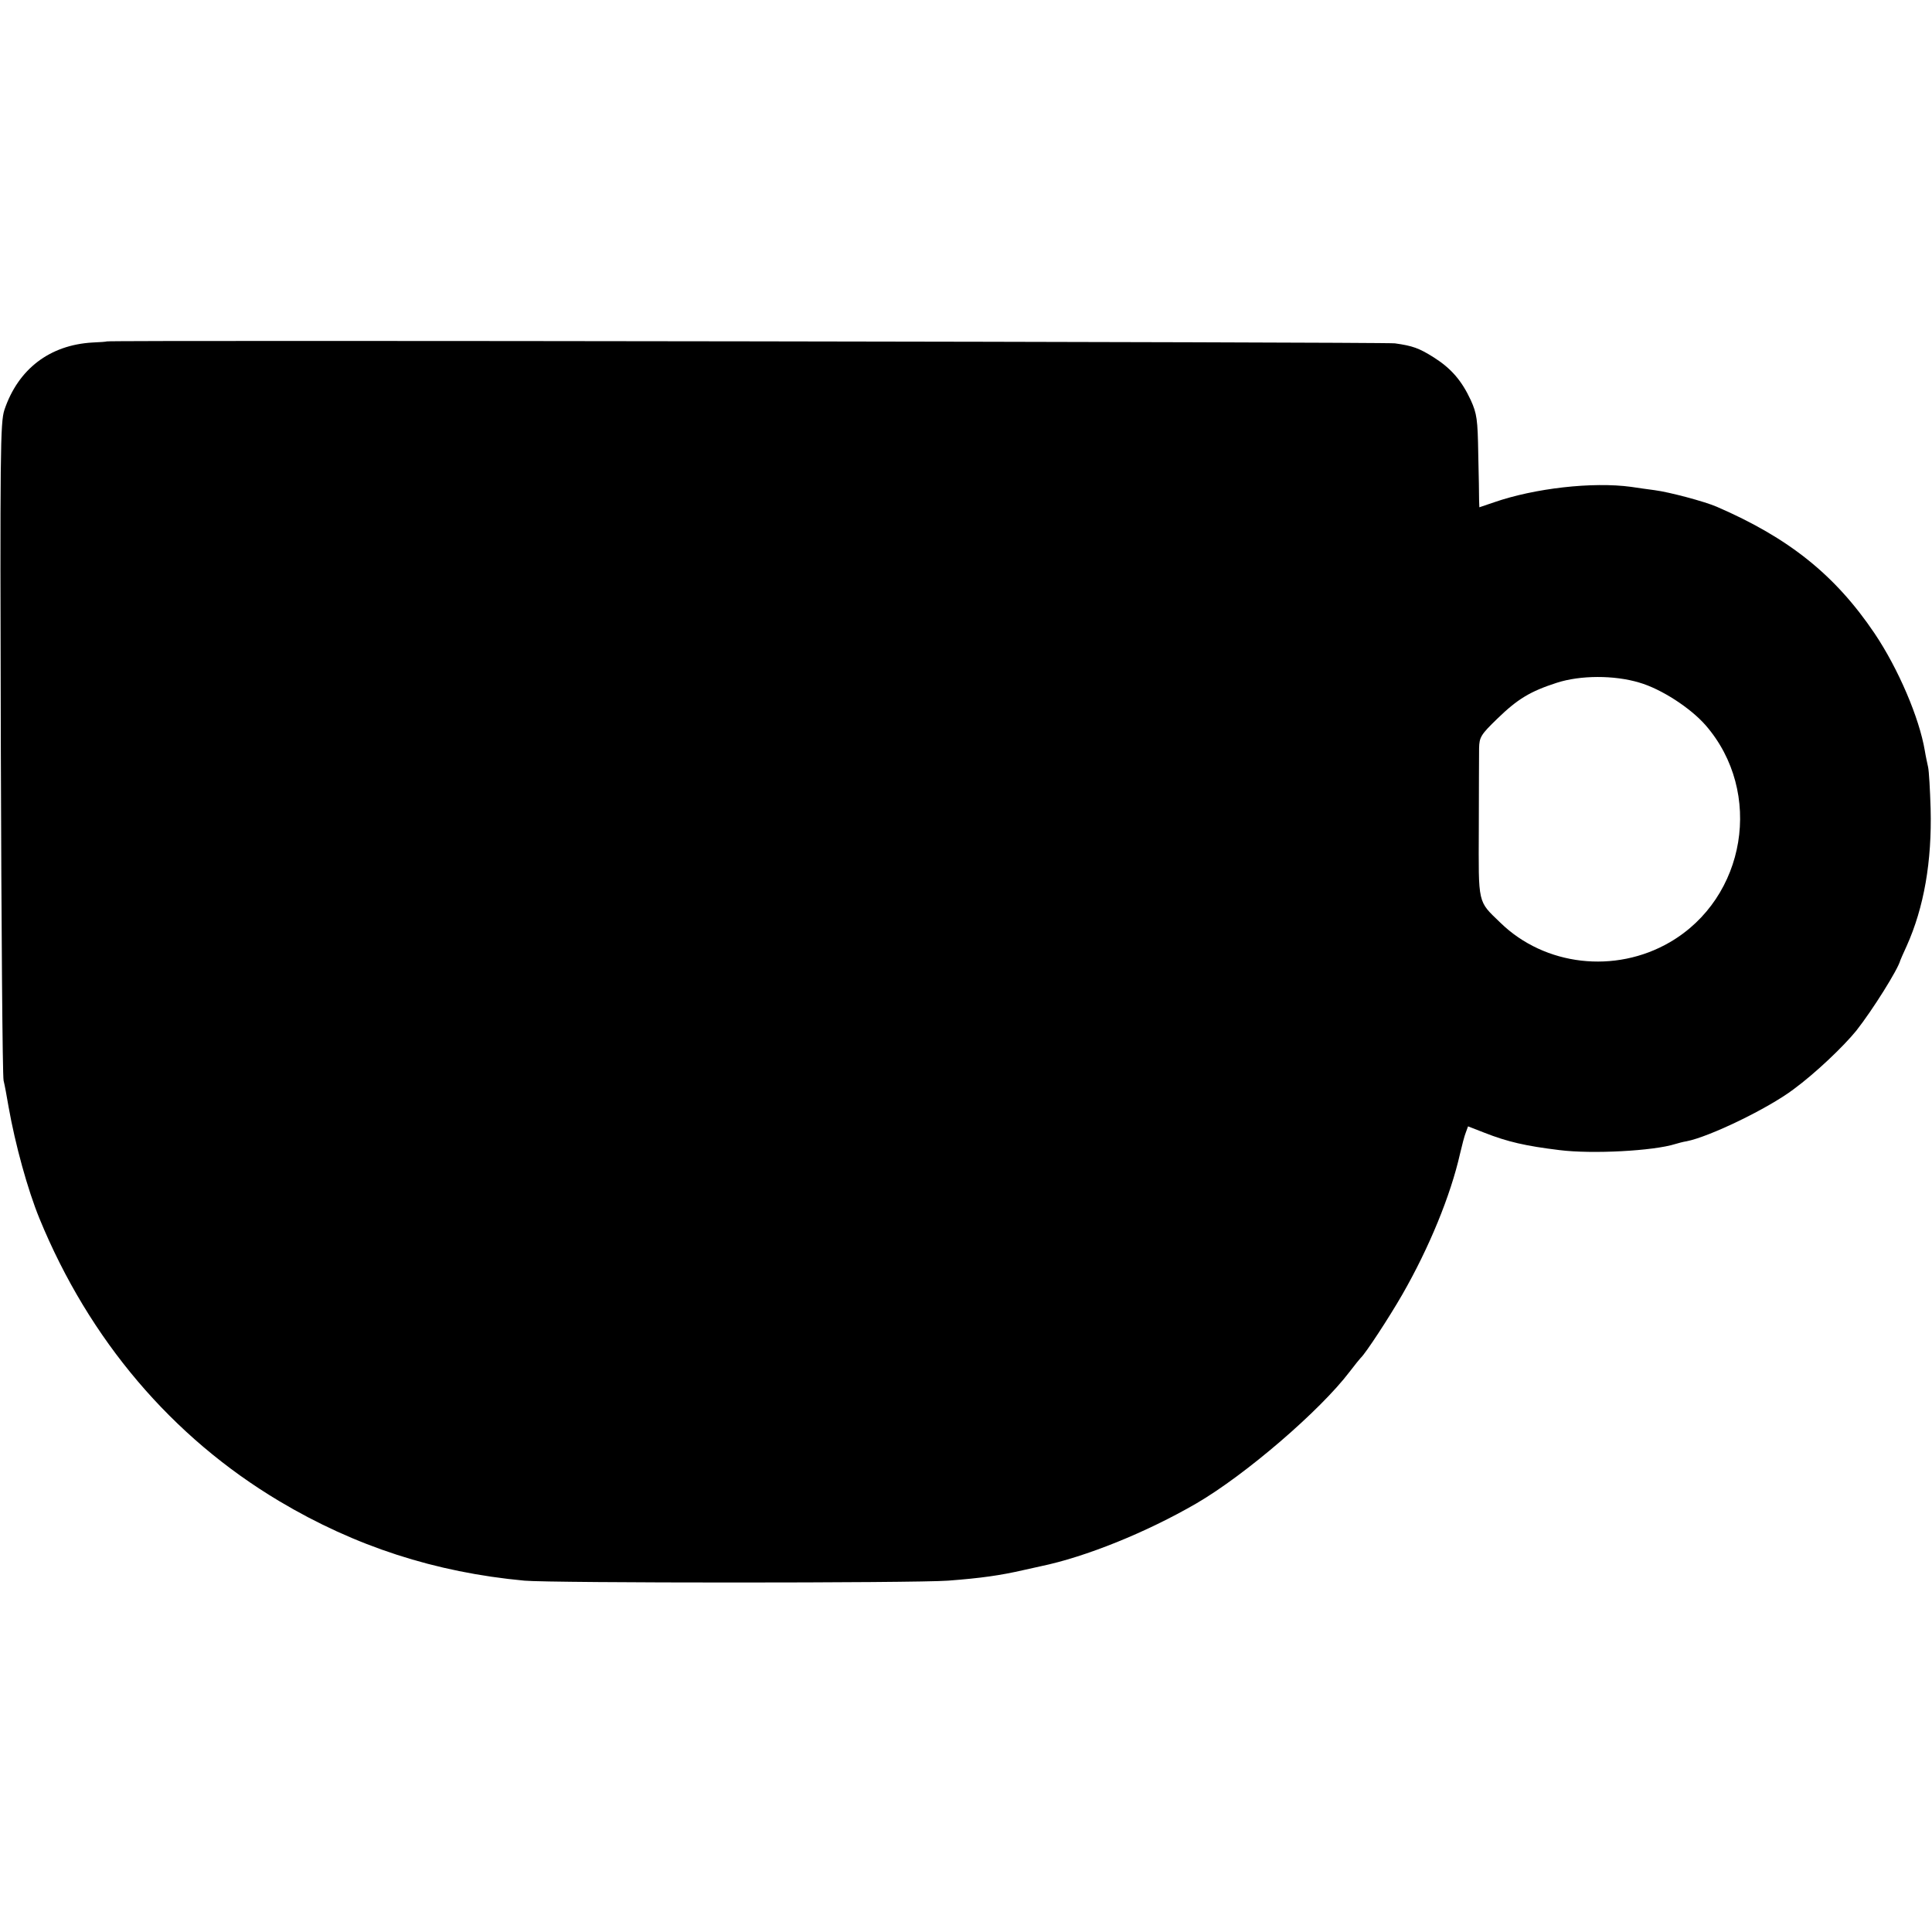
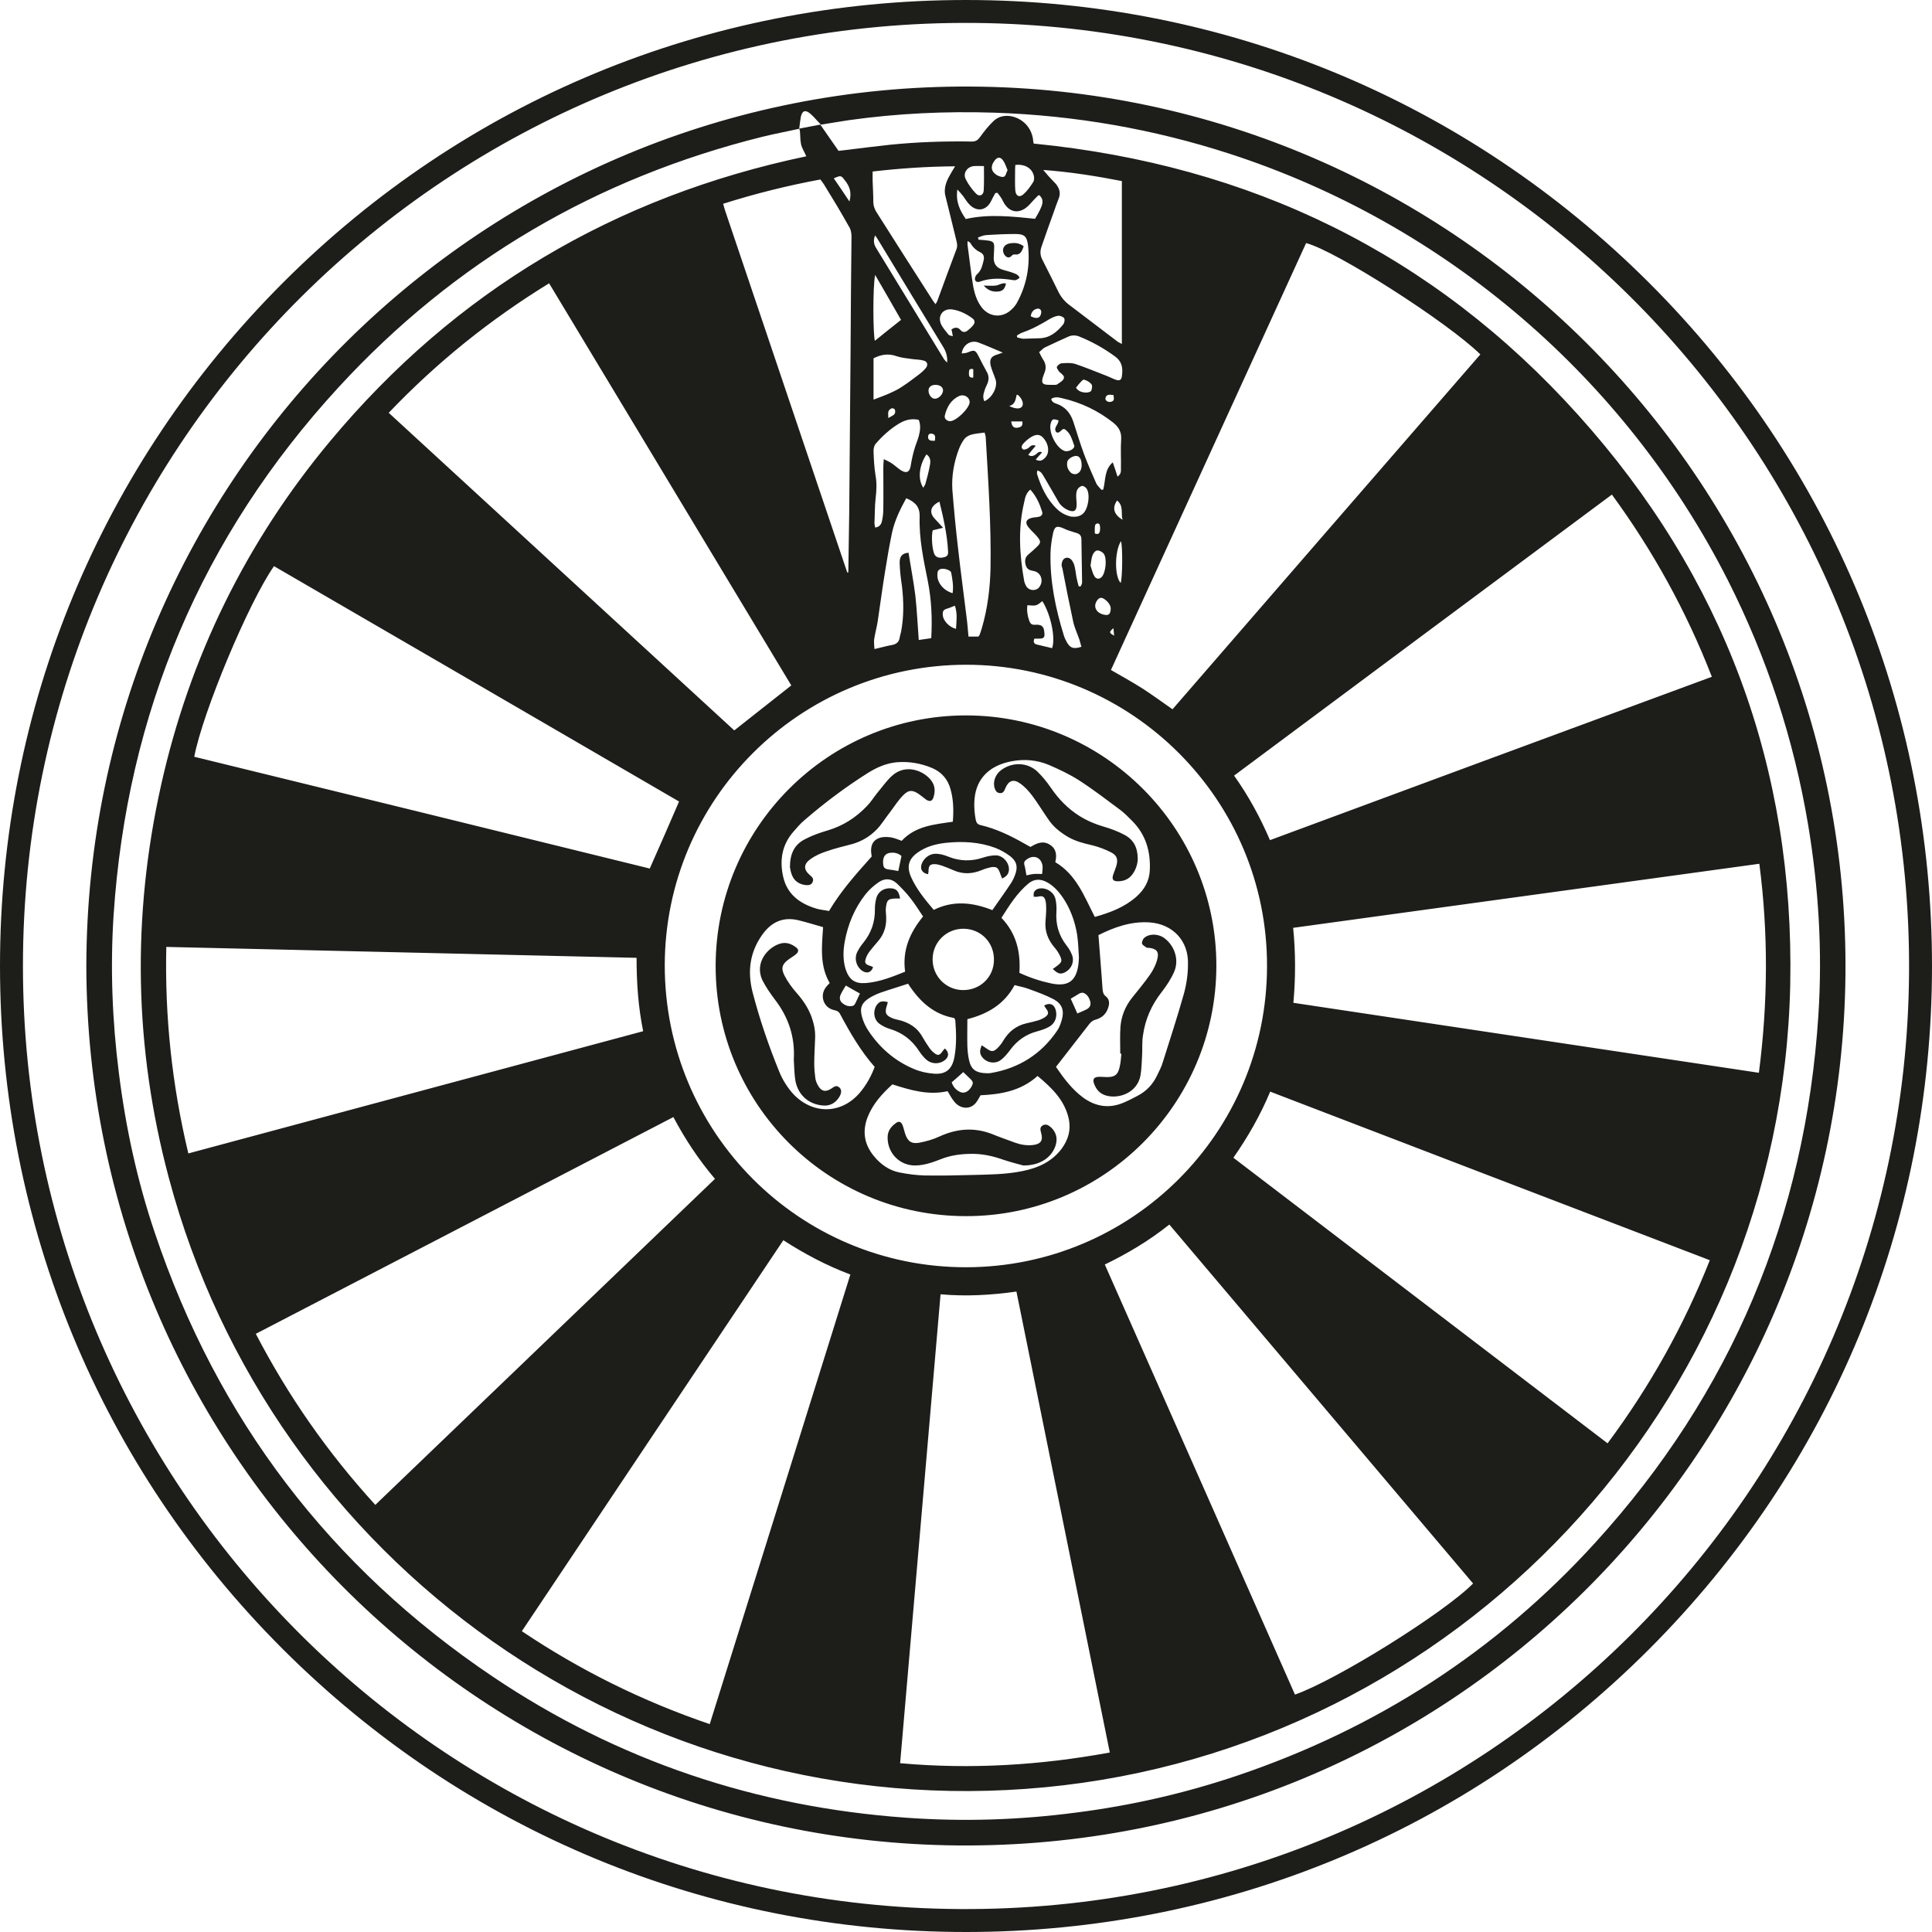
- <svg xmlns="http://www.w3.org/2000/svg" version="1.0" width="700pt" height="700pt" viewBox="0 0 700 700" preserveAspectRatio="xMidYMid meet">
-   <g transform="translate(0,700) scale(0.1,-0.1)" fill="#000000" stroke="none">
-     <path d="M387 5763 c-1 -1 -24 -3 -52 -4 -155 -9 -269 -96 -319 -244 -15 -46 -16 -145 -13 -1225 2 -646 6 -1188 10 -1205 4 -16 12 -59 18 -95 24 -136 69 -300 112 -405 180 -439 480 -792 869 -1024 275 -164 565 -258 888 -288 97 -9 1416 -9 1535 0 119 9 189 19 272 38 27 6 55 12 63 14 164 34 384 123 565 228 177 103 448 336 555 477 19 25 37 47 40 50 17 15 104 148 151 230 97 169 175 359 209 510 7 30 16 65 21 77 l8 22 59 -23 c84 -33 149 -48 272 -63 119 -15 341 -3 420 22 10 3 28 8 41 10 82 16 294 118 387 188 79 58 181 155 228 213 59 75 151 222 159 254 1 3 11 26 23 52 63 140 92 307 87 498 -2 69 -6 136 -9 150 -3 14 -9 41 -12 60 -20 119 -96 297 -182 425 -143 212 -311 346 -572 459 -44 19 -171 53 -225 60 -22 3 -60 8 -85 12 -140 19 -350 -5 -497 -56 l-53 -18 -1 26 c0 15 -1 90 -3 167 -2 126 -5 146 -27 195 -33 71 -71 115 -134 155 -54 34 -77 42 -141 51 -35 5 -4663 12 -4667 7z m5552 -1236 c80 -23 186 -92 241 -155 210 -242 147 -625 -130 -786 -198 -115 -453 -86 -614 71 -83 80 -79 64 -78 341 0 136 1 267 1 291 1 40 6 49 66 107 73 71 119 99 215 130 86 28 209 28 299 1z" />
-   </g>
+ <svg xmlns="http://www.w3.org/2000/svg" version="1.1" id="Layer_1" x="0px" y="0px" viewBox="0 0 850.4 850.4" style="enable-background:new 0 0 850.4 850.4;" xml:space="preserve">
+   <style type="text/css">
+ 	.st0{display:none;}
+ 	.st1{display:inline;}
+ 	.st2{fill:#1D1D1A;}
+ </style>
+   <path class="st2" d="M432.1,465c-1-1.5-0.8-2.9,0-4.9c1,0.6,1.7,1.1,2.4,1.6c1.9,1.3,2.8,1.3,4.5-0.3c1-1,2-2.2,2.7-3.5  c2.4-3.9,5.7-6.5,10.2-7.5c1.8-0.4,3.5-0.8,5.2-1.3c0.9-0.3,1.8-0.7,2.6-1.2c2-1.3,2.1-2.3,0.5-4.3c-0.2-0.2-0.3-0.5-0.6-1  c2.4-1.4,4.4-0.6,5.1,2c0.8,2.9-0.3,6-3,7.4c-1.6,0.9-3.5,1.5-5.3,2c-4.9,1.3-8.8,4.1-11.8,8.2c-1.2,1.6-2.5,3.2-4.1,4.4  C437.8,468.6,433.9,467.7,432.1,465z M502.7,415.4c0.3,0.7,1.3,1.2,2,1.7c0.2,0.2,0.6,0,0.9,0.1c3.4,0.3,4.7,1.7,3.8,5  c-0.6,2.4-1.8,4.8-3.2,6.8c-2.5,3.6-5.3,6.9-8,10.3c-2.9,3.7-4.6,7.9-5,12.5c-0.3,4-0.1,8-0.1,12c0.2,0,0.3,0,0.5,0  c-0.2,2-0.3,4-0.8,6c-0.8,3.4-2.2,4.3-5.6,4.3c-1.3,0-2.6-0.2-3.8-0.1c-1.8,0.1-2.5,1-1.9,2.8c0.9,2.6,2.5,4.6,5.3,5.4  c5.3,1.6,13.7-0.9,15.2-8.8c0.5-2.8,0.5-5.7,0.7-8.5c0.2-3.1-0.1-6.2,0.4-9.2c1-7.1,3.8-13.4,8.2-19c2.1-2.7,4.1-5.7,5.5-8.9  c2.3-5.2,0.3-11.4-4.2-14.8c-2.9-2.2-7.3-2.1-9.3,0.2C503,413.7,502.5,414.8,502.7,415.4z M440.1,349.1c1.5,0.1,1.9-0.9,2.4-2.1  c1.4-3.4,3.6-4.3,6.6-2.1c2,1.4,3.8,3.4,5.3,5.4c2.4,3.2,4.5,6.7,6.8,10c2.3,3.6,5.5,6.1,9.1,8.2c3.2,1.8,6.7,2.7,10.2,3.5  c2.9,0.7,5.9,1.8,8.6,3.2c2.7,1.4,3.1,3.2,2.2,6.2c-0.4,1.3-1,2.6-1.4,3.9c-0.5,1.7,0.1,2.5,1.7,2.6c2.5,0.1,4.8-0.6,6.5-2.6  c1.8-2.2,2.6-4.8,2.7-7.1c0-5-1.7-8.5-5.8-10.7c-3-1.6-6.2-2.8-9.4-3.7c-3.7-1.1-7.2-2.6-10.4-4.6c-5.1-3.2-9.2-7.4-12.6-12.4  c-1.8-2.6-3.8-5.1-6.1-7.3c-4.4-4-10.8-4.1-15.6-0.7c-2.7,1.9-4,5.2-3.1,8.1C438.2,348,438.7,349,440.1,349.1z M354.8,389.6  c1.2,0.1,2.4-0.1,2.9-1.4c0.6-1.4-0.2-2.1-1.1-2.9c-3-2.5-3-4.9,0.2-7.2c2.1-1.5,4.6-2.6,7.1-3.4c3.7-1.3,7.5-2.2,11.3-3.2  c4.2-1.2,7.8-3.4,10.8-6.5c2.1-2.2,3.7-4.9,5.6-7.3c2-2.6,3.7-5.4,6-7.7c2.4-2.5,4.3-2.3,7.1-0.3c1,0.7,2,1.6,3,2.3  c1.6,1,2.6,0.7,3.2-1.1c0.8-2.5,0.7-5-0.9-7.2c-3-4.2-11.1-7.9-17.4-2.2c-2.5,2.3-4.4,5.1-6.6,7.7c-1.5,1.9-2.8,4-4.5,5.7  c-4.8,5-10.4,8.6-17.1,10.6c-3.4,1-6.9,2.2-10.1,3.9c-4.6,2.3-6.6,6.4-6.6,12.3c0.2,0.7,0.3,2.2,0.9,3.5  C349.6,387.8,351.8,389.3,354.8,389.6z M341.1,440c6,7.8,8.9,16.5,8.3,26.4c0.2,2.9,0.2,5.7,0.6,8.6c0.9,6.5,5.5,11,12.1,11.6  c3,0.3,5.4-0.9,7.1-3.4c1.2-1.8,1.4-3.4,0.4-4.4c-1.5-1.5-2.6-0.3-3.9,0.5c-2.3,1.4-4,1.1-5.4-1.1c-0.7-1.1-1.2-2.3-1.4-3.5  c-0.3-2.2-0.5-4.4-0.5-6.6c0-3.8,0.3-7.6,0.4-11.5c0.1-3.2-0.6-6.3-1.7-9.3c-1.5-3.9-3.8-7.3-6.6-10.4c-2-2.3-3.8-4.8-5.2-7.5  c-1.7-3.4-1-5.1,2.1-7.3c1-0.7,2.2-1.4,3.1-2.2c1.1-1,1.1-2-0.1-2.9c-2-1.5-4.2-2.4-6.8-1.7c-5.3,1.4-11.6,8.1-8.1,16  C337,434.3,339,437.2,341.1,440z M405.8,380c-1,2.4,0,4.3,2.7,4.8c0.1-0.6,0.2-0.9,0.2-1.2c0-2.7,0.7-3.4,3.3-3.2  c0.9,0.1,1.9,0.4,2.8,0.7c1.7,0.6,3.4,1.3,5,2c4.1,1.8,8.2,1.6,12.3-0.1c1.4-0.6,2.8-1,4.2-1.3c2.3-0.3,3,0.2,3.8,2.4  c0.3,0.8,0.6,1.7,1,2.6c1.9-0.9,2.9-2,3-3.8c0.2-3.1-2.6-6.4-5.8-6.4c-1.9,0-3.8,0.4-5.6,1c-5.1,1.7-10.2,1.6-15.2-0.4  c-1.7-0.7-3.4-1.2-5.2-1.3C409.5,375.6,406.9,377.4,405.8,380z M387.2,450.7c1.4,1,2.9,1.7,4.5,2.2c5.4,1.6,9.6,4.8,12.7,9.5  c0.9,1.4,2,2.8,3.2,3.9c2.4,2.2,5.9,2.2,8.2,0.4c2-1.5,2-3.5,0.1-5.2c-0.3,0.4-0.7,0.7-1,1.2c-1.3,1.9-2.1,2.1-3.8,0.7  c-0.9-0.7-1.7-1.6-2.3-2.6c-1.2-1.7-2.2-3.4-3.2-5.1c-2.1-3.4-5.3-5.4-9.1-6.5c-1.1-0.3-2.3-0.5-3.4-0.9c-3.3-1.3-3.8-2.5-2.7-5.8  c0.1-0.4,0.2-0.8,0.4-1.4c-2.7-0.7-3.7-0.3-4.9,1.3C384.1,445.1,384.6,448.9,387.2,450.7z M384.3,425.7c-0.4-0.2-0.7-0.4-1.1-0.5  c-2.4-0.7-2.8-1.4-2-3.6c0.4-1.1,1-2.1,1.7-3c1.1-1.4,2.3-2.8,3.5-4.2c3-3.4,4-7.4,3.6-11.8c-0.1-1.1-0.2-2.3,0-3.5  c0.4-3,1.1-3.5,4.1-3.6c0.6,0,1.2,0,2.1,0c-0.6-3.3-1.6-4.3-4-4.5c-3.1-0.2-5.7,1.4-6.5,4.4c-0.4,1.5-0.6,3.1-0.6,4.7  c0.1,5.7-1.6,10.6-5.2,15c-1,1.2-1.9,2.6-2.6,4c-1.4,3-0.3,6.5,2.2,8.2C381.6,428.7,383.5,428.1,384.3,425.7z M458.9,495.4  c-1.4,0.9-0.9,2.1-0.6,3.4c0.9,3.2-0.2,4.8-3.6,5.2c-2.7,0.3-5.3-0.1-7.8-1c-3.5-1.3-7-2.5-10.4-3.9c-7.9-3-15.5-2.3-23.1,1.2  c-2.8,1.3-5.8,2.1-8.8,2.7c-3.5,0.6-5.1-0.7-6.2-4c-0.4-1.3-0.7-2.7-1.2-3.9c-0.6-1.4-1.6-1.7-2.8-0.8c-2.1,1.5-3.7,3.4-3.7,6.3  c-0.1,7,5.4,12.6,12.4,12.4c3.9-0.1,7.5-1.4,11.1-2.8c4-1.6,8.2-2.2,12.5-2.3c5.3-0.2,10.3,0.9,15.3,2.7c3.3,1.1,6.7,1.9,8.4,2.4  c7.3,0.1,12.5-3.5,14.2-8.7c1-3,0.4-5.7-1.8-7.9C461.6,495.3,460.4,494.5,458.9,495.4z M455,394.7c0.6,0,1.2,0.1,1.7,0  c2.1-0.5,3-0.2,3.5,1.8c0.3,1.2,0.3,2.5,0.3,3.8c0,1.7-0.2,3.4-0.3,5.1c-0.4,4.5,1.1,8.3,4,11.7c1,1.1,1.8,2.4,2.4,3.7  c1,2,0.7,2.8-1,4.1c-0.7,0.6-1.5,1.1-2.2,1.6c2.4,2.3,3.5,2.5,5.7,1.3c2.7-1.6,3.9-4.7,2.7-7.6c-0.6-1.5-1.4-2.9-2.4-4.1  c-3.4-4.4-4.8-9.3-4.4-14.9c0.1-1.8,0-3.6-0.4-5.4c-0.6-2.8-3.3-4.7-6-4.8c-1.5,0-2.8,0.4-3.5,1.8C454.9,393.3,455,394,455,394.7z   M450.6,108.4c-2-1.5-3.9-1.6-5.9-1.3c-1.5,0.2-2.9,1-3.2,2.7c-0.1,0.9,0.3,2.1,0.9,2.7c0.6,0.7,1.7,1.3,2.8,0.2  c0.3-0.4,0.9-0.8,1.3-0.7C449.2,112.4,449.8,110.5,450.6,108.4z M315,424.9c0.2-60.7,49.5-110,110.2-110  c60.8,0,110.3,49.6,110.2,110.3c-0.1,60.9-49.7,110.3-110.4,110.1C364,535.2,314.8,485.8,315,424.9z M470.5,492.8  c-1.7-8.3-7.3-13.8-13.8-19.2c-7.4,6.7-16.4,8.1-25.1,8.5c-0.9,1.5-1.4,2.6-2.2,3.5c-2.4,2.8-6.6,2.6-9.2-0.5  c-1.2-1.4-2.1-3.1-3.1-4.8c-8.4,1.9-16.2-0.4-24.3-3c-4.6,4.2-8.6,8.6-10.9,14.4c-2.4,6.2-1.5,11.9,2.6,17c3,3.7,6.8,6.5,11.5,7.4  c3.6,0.7,7.3,1.2,11,1.3c6.8,0.1,13.6,0,20.4-0.2c7.5-0.2,15.1-0.2,22.5-1.7c7-1.4,13.1-4.1,17.5-10  C470.2,501.6,471.4,497.5,470.5,492.8z M381.2,432.7c6-0.5,11.5-2.7,17.2-5c-1.3-9.5,2.1-17.2,7.9-24.3c-1.9-2.8-3.6-5.6-5.6-8.1  c-1.8-2.3-3.9-4.5-6-6.5c-2.4-2.2-5.3-2.3-7.9-0.5c-2.2,1.5-4.2,3.3-5.8,5.3c-4.9,6.2-7.8,13.3-9.2,21c-0.7,4-0.8,8,0.4,12  C373.8,431.3,376.3,433.1,381.2,432.7z M372.3,433.8c-0.8,1.4-1.8,2.8-2.4,4.3c-0.5,1.3-0.2,2.7,1.1,3.6c1.3,1,2.8,1.5,4.5,1  c0.4-0.1,0.8-0.7,1-1.1c0.7-1.4,1.3-2.8,2-4.3C376.6,436.3,374.6,435.1,372.3,433.8z M391.7,382.8c1.2,0.1,2.5,0.4,3.7,0.6  c0.5-2.2,0.9-4.3,1.4-6.6c-1.3-1.2-3.1-1.7-5.1-1.4c-2.1,0.3-3.1,1.8-3,4.4C388.8,382,389.3,382.5,391.7,382.8z M379.4,447.5  c0.6,2.2,1.6,4.4,2.9,6.3c5,7.5,11.6,13.2,19.9,16.7c2.8,1.2,5.9,1.9,8.9,2.1c5.3,0.4,8-2,9-7.3c1-5.4,0.8-10.8,0.4-16.1  c0-0.3-0.2-0.6-0.5-1.1c-9-1.6-15.2-7.2-20.3-15.1c-4.2,1.4-8.3,2.6-12.3,4c-1.6,0.6-3.1,1.3-4.6,2.2  C379.4,441.3,378.3,443.5,379.4,447.5z M440.8,404c6.6,6.9,8.5,15.1,7.9,24.2c4.7,2.2,9.4,3.7,14.1,4.7c7.4,1.5,11-1.1,11.9-8.6  c0.1-0.9,0.2-1.9,0.2-2.9c-0.2-3.4-0.3-6.8-0.8-10.1c-1-6-3.1-11.7-6.6-16.7c-1.8-2.5-3.9-4.8-6.7-6.3c-2.8-1.5-5.5-1.5-8,0.5  C447.7,393,444.3,398.5,440.8,404z M450.9,380.7c0.4,1.4,0.6,2.9,0.9,4.6c1.1-0.2,2.2-0.5,3.2-0.6c1.1-0.1,2.3,0,3.7,0  c0.1-1.3,0.3-2.4,0.2-3.5c-0.5-3.8-3.9-5.2-7-2.9C451,378.9,450.6,379.6,450.9,380.7z M471.3,439.6c1,2.1,1.8,4.1,2.9,6.5  c1.5-0.7,3-1.2,4.4-2c1.3-0.8,1.7-2.1,1.2-3.6c-0.5-1.5-1.3-2.9-3-3.5c-0.4-0.1-1,0-1.5,0.2C474,438,472.6,438.8,471.3,439.6z   M425.8,448.6c0,4.1-0.1,8.1,0,12c0.1,2.1,0.3,4.2,0.8,6.3c0.8,3.5,2.6,5,6.1,5.4c1.1,0.1,2.3,0.2,3.5,0  c12.3-2.1,22.1-8.3,29.1-18.6c1-1.4,1.6-3.2,2.1-4.9c1.1-4,0.1-6.9-3.5-8.9c-3.6-1.9-7.5-3.3-11.4-4.7c-1.8-0.7-3.8-1-5.9-1.6  C442.1,442,434.8,446.3,425.8,448.6z M426.7,474.5c-0.9-0.8-1.8-1.8-2.7-2.6c-1.8,1.6-3.4,3.1-5.1,4.5c0.6,1.9,1.8,3.3,3.6,4.2  c1.8,0.9,3.7,0,5-2.1C428.6,476.6,428.4,476.1,426.7,474.5z M437.5,422.5c0.1-7.6-5.7-13.6-13.3-13.7c-7.5-0.1-13.6,5.8-13.7,13.3  c-0.1,7.5,5.8,13.6,13.3,13.7C431.5,435.9,437.5,430,437.5,422.5z M505.9,406c-8.1-0.5-15.4,2.1-22.4,5.6c0.6,8.2,1.3,16,1.8,23.7  c0.1,1.3,0.3,2.4,1.5,3.3c1.5,1.2,1.6,2.9,1.1,4.6c-0.8,2.9-2.7,4.8-5.6,5.6c-1.2,0.3-2,0.9-2.8,1.9c-4.3,5.6-8.6,11-12.9,16.6  c-0.6,0.7-1.1,1.5-1.8,2.3c3.4,5,7,9.8,11.8,13.4c5.7,4.2,11.8,5.1,18.3,2.2c1.9-0.8,3.8-1.8,5.7-2.8c3.9-2,6.8-5,8.7-9  c1-2,2-4,2.6-6.1c3.1-9.8,6.3-19.6,9.1-29.5c1.2-4.2,1.9-8.8,1.9-13.2C523.3,414.2,516.3,406.7,505.9,406z M429.5,360.9  c0.3,1.3,0.8,2,2.2,2.3c6.8,1.6,13,4.6,19,8c1,0.6,2,1.1,2.9,1.6c2.8-1.7,5.5-2.9,8.5-1c3,1.9,3.1,4.8,2.4,7.7  c9.3,5.5,12.7,15,17.4,24.1c6.8-1.9,13.1-4.3,18.3-8.9c3.5-3.1,5.7-6.9,5.9-11.6c0.4-8.2-1.7-15.6-7.6-21.6c-1.7-1.7-3.4-3.5-5.4-5  c-5.9-4.4-11.9-9-18.1-13c-4.2-2.7-8.7-4.8-13.3-6.8c-5.3-2.2-10.8-2.7-16.5-1.6c-8.9,1.7-14.6,6.7-16,14.7  C428.6,353.5,428.8,357.2,429.5,360.9z M416.2,371c-4.3,0.5-8.5,1.6-12.2,4.2c-4.1,2.9-5,6.2-3,10.8c2.4,5.4,6.1,9.9,10,14.5  c8.5-4.2,16.9-3.4,25.8,0.1c3-4.3,5.8-8.2,8.5-12.3c0.6-1,1.1-2.1,1.5-3.2c1.3-3.5,0.8-5.9-2.1-8.2c-2-1.5-4.3-2.8-6.6-3.7  C431.1,370.6,423.7,370.2,416.2,371z M344.7,385.8c1.7,7.8,7.3,11.9,14.5,14.1c1.9,0.6,3.9,0.7,5.7,1.1c5.4-9.1,12.2-16.6,18.8-24  c-0.9-4.7,0.4-7.5,4.2-8.4c1.4-0.3,3-0.2,4.4,0c1.5,0.3,3,0.9,4.6,1.5c6-6.5,14.2-7.2,22.5-8.4c0.4-4.9,0.3-9.7-1-14.3  c-1.2-4.4-3.9-7.5-8-9.3c-5-2.1-10.1-3-15.5-2.6c-4.8,0.4-9,2.3-13,4.8c-9.8,6.2-19,13.1-27.8,20.7c-1.8,1.5-3.3,3.3-4.8,5  C344.2,371.8,343.1,378.6,344.7,385.8z M335.4,411.6c-5.4,7.7-6.4,16-4.2,24.9c3.1,12,7.1,23.7,11.8,35.2c0.7,1.8,1.6,3.5,2.6,5.1  c1.2,1.9,2.5,3.7,4.1,5.3c8.8,8.7,21.1,8.1,29-1.4c2.7-3.3,4.8-7,6.3-11.1c-6.2-7-10.8-15-15.2-23.2c-0.6-1.2-1.4-1.5-2.7-1.8  c-4.6-1-6.4-6.3-3.6-10c0.5-0.7,1.1-1.2,1.7-1.9c-4.4-7.6-3.5-15.8-2.9-24.6c-3.8-1.1-7.4-2.2-11.1-3.1  C344.5,403.5,339.4,405.9,335.4,411.6z M812.3,429.5c-2.3,211-174.8,384.7-390.8,382.8C210.2,810.4,38.4,638.9,38,425.2  C38.4,209.1,214,36.9,427.2,38.1C641.6,39.2,814.6,214.8,812.3,429.5z M800.4,446.7c1.8-28,0.1-55.8-4.5-83.5  c-6.3-37.7-18.1-73.7-35.4-107.9C715.3,166.3,636.2,98.5,541.3,67.7c-33.6-10.9-68.1-16.9-103.5-18.1c-21.5-0.7-42.9,0.3-64.2,3.3  c-4,0.6-8,1.3-12.5,2c2.8,4.1,5.4,7.7,8,11.5c1.2-0.1,2.3-0.3,3.5-0.4c6.4-0.8,12.8-1.6,19.3-2.3c11.9-1.2,23.9-1.6,35.9-1.4  c1.7,0,2.6-0.6,3.6-2c1.8-2.5,3.7-4.9,5.9-7c2-1.9,4.6-2.6,7.4-2.2c5.6,0.9,9.7,5.4,10.1,11.1c0,0.4,0.2,0.8,0.2,1  c95.3,9.4,175.8,48.4,239.7,119.5c64,71.1,95.2,155.2,93.3,250.7c-3.9,185.8-147.7,336.1-328.1,353.3  c-179.4,17.1-340.5-99.1-385.6-268.3C59,461.1,58,403.5,70.9,345.6c12.6-56.4,37.4-107,74.4-151.4C200.5,128,270.6,86.5,354.9,68.8  c-0.8-1.9-1.9-3.5-2.3-5.3c-0.4-1.8-0.3-3.8-0.5-5.7c0-0.4-0.2-0.7-0.3-1.1c0,0,0,0,0.1,0v0c0,0,0-0.1,0-0.1  c2.9-0.6,5.9-1.1,9.4-1.8c-1.9-1.9-3.2-3.6-4.8-4.9c-2.1-1.7-3.4-1.1-4,1.5c-0.3,1.7-0.5,3.5-0.7,5.2c0,0-0.1,0-0.1,0  c0,0,0,0,0.1,0.1l-0.1-0.1c0,0,0,0.1,0,0.1c-5.4,1.2-10.8,2.2-16.1,3.5C262.5,78.4,200,115,149,170.5  c-60.3,65.6-93.1,143.4-99,232.3c-1.5,23.2-0.6,46.3,2.3,69.3c3,24.1,8.1,47.7,15.9,70.7c27.5,81.8,77.1,147,148.7,195.2  c55,37,115.9,57.4,182,62.1c25.1,1.8,50.1,1,75-2.3c24.2-3.1,47.8-8.5,70.9-16.3C606,760.8,658.7,726.8,702.2,679  C762.1,613.2,794.7,535.6,800.4,446.7z M362.7,81.2c-0.5-0.8-1.1-1.5-1.6-2.2c-14.5,2.7-28.6,6.2-42.8,10.7c0.3,1.2,0.6,2,0.8,2.8  c17.9,53.1,35.9,106.3,53.8,159.4c0,0.1,0.2,0.1,0.2,0.1c0.1,0,0.2,0,0.3-0.1c0.1-8.8,0.3-17.6,0.4-26.4c0.2-24.1,0.4-48.2,0.6-72.3  c0.1-16.3,0.2-32.7,0.4-49c0-1.8-0.3-3.3-1.3-4.8C370.1,93.3,366.4,87.2,362.7,81.2z M373.9,88.7c1.1-4.1,0-6.8-2-9.3  c-1.7-2.2-1.7-2.3-4.9-0.9C369.2,81.7,371.4,84.9,373.9,88.7z M418.1,77.1c0.7-1.2,1.3-2.3,2.3-3.9c-12.4,0.1-24.3,0.9-36.3,2.3  c0,1.5,0,2.8,0,4c0.1,3.1,0.3,6.1,0.3,9.2c0,1.9,0.6,3.5,1.6,5c8,12.6,16,25.2,24.1,37.8c0.4,0.7,0.9,1.4,1.7,2.4  c0.4-0.8,0.7-1.1,0.8-1.5c2.8-7.6,5.5-15.1,8.4-22.7c0.5-1.3,0.3-2.4,0-3.7c-1.6-6.4-3.1-12.8-4.7-19.1  C415.2,83.5,416.3,80.2,418.1,77.1z M424,86.4c-0.7-0.9-1.4-1.7-2.6-3c-0.8,5.4,1.1,9.2,3.7,13c10.2-2.3,20.5-1.1,30.5-0.1  c3.8-6.4,4.1-8.1,1.9-10.4c-0.2,0.1-0.5,0.1-0.6,0.2c-1.2,1.2-2.4,2.4-3.5,3.7c-4.3,4.8-9.4,4.2-12.1-1.6c-0.5-1.2-1.5-2.2-2.2-3.3  c-0.3,0-0.7,0-1,0.1c-0.7,1.3-1.4,2.5-2,3.8c-2.1,3.9-6.1,4.5-9.2,1.4C425.7,89.1,424.9,87.6,424,86.4z M425,78.7  c1.1,2.3,2.7,4.5,4.5,6.4c1.5,1.7,3.4,0.9,3.5-1.3c0.2-3.4,0.1-6.9,0.1-10.7c-1.8,0-3-0.1-4.3,0C425.8,73.3,423.8,76.1,425,78.7z   M438.8,77.1c0.9,0.5,2.3,1,3.1,0.7c0.8-0.3,1-1.8,1.6-2.9c-0.7-1.6-1.1-3.1-2-4.3c-1.2-1.7-2.6-1.5-3.8,0.2  C435.9,73.2,436.2,75.5,438.8,77.1z M446.8,76.2c0,2.5-0.1,5.1,0.1,7.6c0.2,2.5,1.8,3.3,3.6,1.7c1.7-1.5,3.1-3.5,4.3-5.4  c0.5-0.8,0.5-2.3,0.1-3.3c-1-3-4.2-4.7-8-4.2C446.8,74,446.8,75.1,446.8,76.2z M466,87.4c-0.8,2.1-1.6,4.2-2.3,6.3  c-1.8,4.9-3.5,9.8-5.2,14.7c-0.8,2.1-0.7,4.1,0.4,6.1c2.4,4.7,4.8,9.5,7.1,14.2c1.2,2.3,2.8,4.2,4.9,5.7  c6.9,5.2,13.8,10.5,20.8,15.8c0.5,0.4,1.2,0.7,2.1,1.2c0-24.1,0-47.8,0-71.7c-11.3-2.2-22.5-4-34.6-4.9c1.1,1.3,1.7,2,2.3,2.7  c1.1,1.2,2.2,2.3,3.3,3.5C466.3,82.9,467,85,466,87.4z M570,745.9c18.3-6.4,65.7-36,78.4-48.9c-44.6-52.7-89.1-105.3-133.7-158  c-8.9,7.1-18.3,12.7-28.4,17.6C514.3,619.9,542.2,682.9,570,745.9z M447.4,568.5c-11.3,1.6-22.3,2.2-33.4,1.2  c-5.9,69-11.9,137.5-17.8,206.4c31.2,2.8,61.7,0.9,92.3-4.7C474.8,703.6,461.1,636.1,447.4,568.5z M707.6,635.3  c18.6-25,33.5-51.6,45-80.6c-64.7-24.8-129-49.4-193.5-74.2c-4.4,10.5-9.8,19.9-16.2,29.1C597.9,551.6,652.7,593.4,707.6,635.3z   M774.2,472.2c4-30.9,4.2-61.3,0.2-92c-68.6,9.4-136.7,18.8-205.2,28.2c1.1,11.1,1.1,21.9,0.1,33  C637.7,451.7,705.7,461.9,774.2,472.2z M753.5,297.9c-11.2-28.8-25.8-55.3-44-80.2c-55.6,41.3-110.8,82.4-166.3,123.7  c6.4,9,11.5,18.4,15.8,28.4C624,345.7,688.7,321.8,753.5,297.9z M651.6,156c-14.3-14.1-63.7-45.7-76.7-49  c-28.6,62.6-57.3,125.3-85.9,187.9c4.8,2.8,9.4,5.3,13.8,8.1c4.5,2.9,8.7,6,13.3,9.2C561.3,260.1,606.4,208,651.6,156z M467.5,247.4  c0.5-2.1,2.8-2.6,4.2-0.9c0.6,0.8,1.1,1.8,1.3,2.8c0.4,1.5,0.5,3.1,0.8,4.7c0.3,1.4,0.6,2.7,1,4.1c0.3,0,0.6,0,0.9,0  c0.2-0.6,0.6-1.1,0.6-1.7c-0.1-6.4-0.2-12.7-0.3-19.1c0-1.9-1.2-2.5-2.8-2.9c-1.7-0.5-3.4-1-5-1.8c-3-1.3-4-1-4.7,2.2  c-0.6,2.8-1,5.6-1.1,8.5c-0.3,12.5,2.2,24.6,5.9,36.5c0.3,1,0.8,2,1.3,2.9c1.5,2.6,2.9,3.1,6.4,2c-0.3-1.1-0.6-2.2-0.9-3.2  c-0.9-2.6-2.1-5.1-2.7-7.8c-1.7-7.9-3.3-15.8-4.8-23.7C467.2,249.3,467.2,248.3,467.5,247.4z M457.3,281.1c-0.7,0-1.4,0-2,0  c-0.6,1.5-0.2,2.3,1.1,2.6c2.2,0.5,4.5,1.1,6.7,1.6c1.6-4.5-0.6-14.9-4.3-20.7c-2.6,2.1-2.6,2.1-6.6,1.8c-0.3,2.5,0.1,4.8,0.9,7  c0.4,1.1,1.1,1.7,2.4,1.6c3.1-0.2,4,0.7,4.2,3.5C459.9,280.6,459.5,281.1,457.3,281.1z M439.1,156c0.6-0.2,1.2-0.4,2.3-0.8  c-4.1-1.7-7.4-3.2-10.9-4.5c-3.3-1.1-6.7,1.1-7.2,4.9c1-0.2,1.9-0.1,2.7-0.5c2.9-1.2,3.3-1.1,4.8,1.8c1.1,2.2,2.2,4.4,3.4,6.5  c1.1,1.8,1.2,3.6,0.4,5.5c-0.5,1.1-1,2.1-1.3,3.2c-0.5,1.5-0.8,3,0,4.5c3.5-1.5,6-6.4,4.9-9.6c-0.7-2.1-1.7-4.2-2.2-6.3  C435.5,157.9,436.4,156.8,439.1,156z M415.1,232.3c-1.9,0.5-3.2,0.8-4.5,1.1c-0.8,2.2-0.3,9.2,0.9,10.9c0.8,1.2,2.3,1.5,4.3,0.9  c1.5-0.4,1.6-1.5,1.5-2.7c-0.4-7.3-2-14.4-3.8-21.7c-4.1,2-4.7,4.9-1.8,7.8C412.7,229.6,413.6,230.7,415.1,232.3z M396,247.9  c-0.1-3.1,1.2-4.4,3.9-4.6c1,6.3,2.2,12.5,3,18.8c0.7,6.4,1,12.8,1.5,19.6c1.9-0.3,3.7-0.5,5.5-0.8c0.5-8.7,0.1-16.9-1.5-25.1  c-1.9-9.4-3.9-18.7-3.6-28.4c0.1-4-1.6-6.3-5.9-8.1c-2.6,4.7-5,9.6-6.2,14.9c-1.2,5.7-2.2,11.5-3.1,17.2c-1.2,7.4-2.2,14.9-3.3,22.3  c-0.4,2.5-1.1,5-1.5,7.5c-0.2,1.3,0,2.6,0.1,4.5c3.1-0.7,5.4-1.4,7.8-1.8c1.9-0.4,3-1.3,3.3-3.2c0.1-0.8,0.4-1.6,0.6-2.5  c1.3-6.7,1.2-13.5,0.4-20.3C396.5,254.7,396.1,251.3,396,247.9z M422,174.4c-3.5,1.7-5.2,4.8-6.1,8.4c-0.4,1.4,0.7,2.4,2.1,2.6  c2.7,0.2,8.9-5.8,8.8-8.5C426.7,174.7,424.2,173.3,422,174.4z M428.4,166.2c0-1.3,0-2.5,0-3.7c-1.6-0.4-1.9,0.3-1.9,1.4  C426.5,165.1,426.3,166.4,428.4,166.2z M415.1,152.6c-9.5-15.5-18.8-30.9-28.2-46.4c-0.5-0.9-1.1-1.7-1.7-2.6  c-0.8,2-0.7,3.7,0.4,5.5c10,16.3,19.9,32.6,29.8,48.8c0.3,0.5,0.8,1,1.5,1.7C417.1,156.8,416.4,154.7,415.1,152.6z M397.2,170.1  c2.5-1.6,4.8-3.4,7.2-5.2c1.2-0.9,2.3-1.9,3.2-3c1-1.4,0.6-2.8-1.1-3.2c-1.7-0.5-3.5-0.4-5.3-0.7c-2.2-0.3-4.4-0.5-6.5-1.2  c-3.6-1.3-6.8-0.8-10.2,0.9c0,6,0,11.9,0,18.2c2.6-1,4.9-1.8,7.1-2.8C393.6,172.2,395.5,171.3,397.2,170.1z M393.9,180.3  c-0.1-0.3-0.9-0.7-1.3-0.6c-0.6,0.2-1.3,0.7-1.5,1.3c-0.3,0.7-0.1,1.5-0.1,3c1.3-0.8,2.2-1.1,2.7-1.7  C394.1,181.8,394.1,180.9,393.9,180.3z M406.4,214.7c0.3-0.6,0.7-1.1,0.9-1.6c0.7-2.5,1.4-5.1,1.9-7.7c0.4-1.9,0.7-4-1.4-5.4  C404.5,204.9,403.9,211,406.4,214.7z M411.5,194c0.2-1.5,0.4-2.8-1.3-3.1c-1-0.2-1.7,0.3-1.7,1.4C408.5,193.9,409.7,194.1,411.5,194  z M411.6,175.5c1.7-0.1,3.4-1.9,3.5-3.6c0-1.5-1.3-2.5-3.4-2.5c-1.8,0-3,1-3,2.5C408.7,173.8,410.1,175.6,411.6,175.5z M385.1,150  c3.8-3.1,7.6-6.1,11.5-9.2c-3.9-6.8-7.6-13.3-11.4-19.8C384.1,126.5,384.3,147.7,385.1,150z M384.5,198.4c0.1,3.7,0.3,7.3,0.9,11  c0.6,3.2,0.4,6.9,0,10.1c-0.4,3.6-0.3,7.1-0.5,10.7c0,0.7,0.2,1.3,0.3,2c1.9-0.2,2.7-1.4,3-2.8c0.4-1.7,0.6-3.6,0.6-5.3  c0.1-6.1,0-12.3,0-18.4c0-1,0.1-2,0.2-3.6c1.5,0.7,2.6,1.2,3.6,1.9c1.3,0.9,2.5,2,3.8,2.9c2.6,1.7,4.1,0.9,4.5-2.1  c0.4-2.4,0.9-4.8,1.6-7.1c0.5-1.9,1.4-3.8,1.9-5.7c0.6-2.3,1-4.8,0-7.2c-3.2-0.7-5.9,0-8.6,1.6c-4,2.4-7.5,5.6-10.5,9.1  C384.8,196.2,384.5,197.4,384.5,198.4z M412.6,253.1c-0.1,3.3,2.6,6.8,6.7,8c0.5-3.2-0.1-6.1-0.6-9c-0.2-1.1-2.9-2-4.4-1.7  C412.7,250.7,412.6,251.9,412.6,253.1z M415,270.9c0.2,2.4,3,5.3,5.8,5.9c0.2-3.4,0.7-6.8-0.5-10.2c-1.2,0.5-2.2,0.9-3.1,1.2  C415.3,268.3,414.8,268.9,415,270.9z M421.7,241.3c1.1,10,2.5,20,3.7,30c0.4,2.9,0.6,5.8,0.9,8.9c1.7,0,3,0,4.4,0  c0.2-0.3,0.4-0.6,0.5-0.8c0.4-1,0.7-2,1-3c2.5-8.6,3.6-17.4,3.8-26.4c0.3-19.1-1-38.2-2.1-57.2c0-0.8-0.3-1.6-0.5-2.4  c-2.1,0.3-4,0.4-5.8,0.9c-1.1,0.3-2.4,1-3.1,1.9c-1,1.3-1.8,2.9-2.4,4.4c-2.2,5.8-3.3,11.9-2.9,18.1  C419.9,224.3,420.7,232.8,421.7,241.3z M444.6,136.8c1.1-0.9,2.2-2.1,2.9-3.3c4.4-7.9,6-16.5,5-25.5c-0.5-4-1.6-5-5.6-5  c-4.3,0-8.7,0.2-13,0.5c-1.2,0.1-2.3,0.7-3.4,1c0.1,0.3,0.1,0.7,0.2,1c1.4,0.1,2.9,0.2,4.3,0.4c2.2,0.3,2.7,1,2.6,3.2  c0,1.5-0.2,3-0.2,4.5c0,2.5,1.2,4.2,3.6,5c1.4,0.5,2.9,0.8,4.3,1.3c1.3,0.5,2.9,0.8,3.5,2.4c-1.6,1.1-1.6,1.1-2.8,1  c-5-0.8-9.9-1.1-14.8,0.7c-1.5,0.5-2.5-0.6-1.9-2.1c0.2-0.6,0.6-1.1,1.1-1.5c1.7-1.7,2.1-3.9,2.6-6c0.3-1.5-0.1-2.7-1.6-3.4  c-1.9-0.9-3.3-2.3-4.3-4.1c-0.2-0.3-0.6-0.4-1.2-0.8c0,0.9-0.1,1.4,0,1.9c0.8,5.7,1.4,11.4,2.3,17c0.6,3.7,1.6,7.3,3.9,10.3  C435.3,139.4,440.6,140.1,444.6,136.8z M450.2,146.3c-0.9,0.3-1.8,0.9-2.6,1.4c0,0.3,0.1,0.5,0.1,0.8c0.9,0.2,1.9,0.6,2.8,0.6  c2.2,0,4.4-0.2,6.7-0.2c4.7,0,7.9-2.6,10.7-6c0.6-0.7,0.9-2.2,0.5-2.8c-0.4-0.7-1.8-1.2-2.7-1.1c-1.3,0.2-2.6,0.8-3.8,1.5  C458.1,142.8,454.3,144.9,450.2,146.3z M458.3,137.7c0.2-1.3-0.7-2.1-1.9-1.8c-1.6,0.4-2.5,1.6-2.7,3.3  C456.4,140.6,458,140,458.3,137.7z M458.7,199.1c-1,1.1-1.9,2.1-2.8,3.2c1.9,1,3,0.3,4-0.7c2.1-2,1.9-5.6-0.3-8.4  c-1.7-2.2-3.5-2.4-6.4-0.4c-1,0.7-2,1.6-2.8,2.5c-0.7,0.7-1.1,1.8-0.1,2.5c0.4,0.3,1.6-0.1,2.2-0.5c0.9-0.5,1.4-1.9,3.4-1.1  c-1.2,1.4-2.2,2.6-3.3,4c1.3,0.9,2.1,0.5,3.1,0C456.5,199.7,457.1,198.4,458.7,199.1z M444.2,178.7c2.8,1.4,4.9,1.4,5.7,0.2  c0.8-1.3,0-3.5-1.9-5.1c-0.1,0-0.2,0-0.5,0C447,175.7,447,178,444.2,178.7z M445.1,185.5c0.3,2.1,1,2.9,2.6,2.8  c1.4-0.2,2.7-0.6,2.3-2.8C448.3,185.5,446.7,185.5,445.1,185.5z M450.8,255.7c0.2,0.9,0.6,1.9,1.1,2.6c1.3,1.8,4.2,1.9,5.5,0.2  c2.2-2.8,0.8-6.7-2.6-7.2c-1.7-0.3-2.8-0.8-3.3-2.5c-0.5-1.7-0.4-3.4,1.1-4.7c1.3-1.1,2.6-2.2,3.8-3.4c1.8-1.7,1.8-2.4,0.3-4.3  c-1.2-1.5-2.7-2.7-3.9-4.2c-1.8-2.1-1.2-3.7,1.5-4.3c0.9-0.2,1.9-0.2,2.8-0.4c1.2-0.2,2-1,1.6-2.3c-1.1-3.5-2.5-6.7-5.2-9.7  c-2,1.7-2.3,3.7-2.7,5.6C448,232.8,448.8,244.3,450.8,255.7z M476.7,226.1c2.3-2.1,3.3-8.4,1.6-11c-0.4-0.6-1.4-1.3-2-1.2  c-0.8,0.1-1.7,0.9-2.1,1.6c-0.4,0.8-0.5,1.8-0.5,2.8c0,1.3,0.2,2.5,0.2,3.8c0,2.7-1.1,3.5-3.6,2.5c-1.9-0.8-3.5-2.1-4.5-3.9  c-2.1-3.6-4.1-7.2-6.2-10.7c-0.7-1.1-1.2-2.5-3-2.9c-0.1,0.7-0.2,1-0.2,1.3c1.8,5.9,4.4,11.5,9,15.8c1.7,1.6,3.8,2.7,6.1,3.2  C473.5,227.6,475.2,227.4,476.7,226.1z M465.9,185c-2.4-0.7-2.7-0.6-3.3,1c-1.4,3.8,2.2,11.2,6,12.5c1.8,0.6,4.8-1.1,4.2-2.5  c-1-2.7-1.7-5.7-4.4-7.2c-1.5,0.1-1.9,2.3-3.5,1.4C463.5,188.2,466,187,465.9,185z M469.8,203.2c-0.4,1.9,0.2,3.6,1.6,4.9  c0.5,0.5,1.8,0.8,2.5,0.5c1.8-0.7,2.2-2.4,2.2-3.9c0-2.4-0.9-3.9-2.2-4C472.5,200.5,470.1,201.9,469.8,203.2z M482.6,212.9  c0.5,1,1.5,1.8,2.2,2.7c0.3,0,0.5-0.1,0.8-0.1c1.1-4,0.4-8.7,4.2-12c0.8,2.2,1.4,4.2,2.1,6.3c1.7-1.2,1.5-2.5,1.5-3.7  c0.1-4.2-0.2-8.5,0.1-12.7c0.2-3.2-1-5.3-3.4-7.3c-6.7-5.3-14.2-8.9-22.5-10.8c-1.6-0.4-3.3-0.8-4.9,0.3c0.3,1.4,1.4,1.8,2.3,2.1  c3.8,1.3,6.1,4,7.4,7.8c1.6,4.8,3,9.7,4.8,14.5C478.8,204.3,480.7,208.6,482.6,212.9z M477.9,172.8c0.8,0,2.1-0.2,2.4-0.8  c0.4-0.8,0.6-2.3,0.1-2.9c-0.8-1-2.1-1.7-3.3-2c-0.5-0.1-1.3,1-1.9,1.6c-0.6,0.6-1,1.3-1.6,2C474.8,172.4,476.4,172.7,477.9,172.8z   M488.7,176.9c1.9-0.2,1.7-1.5,1.4-3c-1.6-0.2-3.1-0.5-3.5,1.3C486.3,176.1,487.5,177.1,488.7,176.9z M484,230.9  c-0.3-0.8-1.8-0.6-2,0.4c-0.2,1.2-0.1,2.4-0.1,3.5c1.2,0.5,2,0.2,2.2-0.9C484.3,233,484.3,231.8,484,230.9z M480,249  c0.5,1.3,0.8,3.1,1.7,4.6c0.8,1.4,2.2,1.4,3.2,0.4c1.8-1.8,2.5-8.3,0.9-10.3c-0.6-0.8-2-1.5-2.9-1.4c-0.8,0.1-1.7,1.2-2,2.1  C480.4,245.7,480.3,247.1,480,249z M486.1,270.6c1.9,0.4,2.8-0.3,2.8-2.9c-0.1-1.4-1.2-2.9-2.8-4c-1.3-0.9-2.3-0.7-3.2,0.6  C481,267,482.5,269.9,486.1,270.6z M490.4,279.8c-0.1-1.3-0.2-2.3-0.3-3.3C488.1,278.2,488.1,278.5,490.4,279.8z M493.3,256.6  c0.8-2.6,0.9-16.3,0.1-18.4C490.6,242.6,490.5,253.8,493.3,256.6z M494.1,228.8c-0.8-3,0.6-6.1-2.4-8.5  C489.4,223.6,490.3,226.5,494.1,228.8z M490.8,156.9c-4.9-3.6-10.1-6.5-15.8-8.8c-1.6-0.6-3.1-0.6-4.6,0c-3.5,1.6-6.9,3.1-10.4,4.8  c-0.9,0.4-1.6,1.3-2.6,2.1c0.6,1.2,1.1,2.3,1.7,3.2c1.3,1.9,1.5,3.9,0.6,6c-2.2,5.4-0.5,5.2,4,5.2c0.5,0,1.2,0.1,1.6-0.2  c1-0.7,2.2-1.3,2.8-2.3c0.8-1.3-0.6-2.1-1.4-2.9c-0.2-0.1-0.4-0.3-0.5-0.4c-0.4-0.7-1.2-1.6-1-2.1c0.3-0.7,1.3-1.5,2.1-1.6  c2-0.1,4.1-0.3,6,0.3c4.8,1.6,9.5,3.6,14.2,5.4c1.3,0.5,2.5,1.2,3.8,1.6c1.5,0.5,2.3,0,2.5-1.5C494.3,162.4,494.1,159.3,490.8,156.9  z M419.1,136.2c-3.9-0.5-6.4,2.6-5,6.2c0.7,1.8,2.2,3.3,3.4,4.9c0.3,0.4,1,0.4,1.9,0.7c-0.2-1.3-0.4-2.2-0.6-3c1.5-1,2.8-1.1,4,0.3  c1,1.1,2.1,1,3.1,0.2c0.9-0.7,1.8-1.5,2.5-2.4c0.9-1.1,0.7-2.2-0.4-3C425.3,138.1,422.4,136.7,419.1,136.2z M292.6,424.9  c0,73.5,59.2,132.9,132.5,132.9c73.2,0,132.5-59.2,132.6-132.5c0.2-73.1-59.4-132.7-132.4-132.7  C352.1,292.6,292.7,351.8,292.6,424.9z M120.6,249.2c-11.2,16-31.4,64.4-35.1,83.9c67.1,16.4,134,32.8,200.5,49.2  c4.4-9.9,8.6-19.5,12.9-29.5C239.8,318.4,180.2,283.8,120.6,249.2z M323.2,321.5c8.4-6.6,16.6-13.1,25.1-19.8  c-35.4-58.8-71-117.9-106.6-177c-26.2,16.1-49.5,34.9-70.6,57C222,228.5,272.7,275.1,323.2,321.5z M73.2,416.8  c-0.7,30.7,2.5,60.8,9.7,90.9c67-18,133.5-35.9,200.2-53.8c-2.2-10.8-2.9-21.4-2.9-32.3C211.1,420,142.3,418.4,73.2,416.8z   M112.6,587.1c14.3,27.5,31.7,52.4,52.6,75.3c50-48,99.7-95.7,149.5-143.5c-7.2-8.5-13.1-17.4-18.3-27.2  C235,523.6,173.9,555.3,112.6,587.1z M229.7,718c25.8,17.3,53.1,30.8,82.7,40.9c20.7-66.1,41.3-131.9,61.9-197.9  c-10.6-4-20.2-9.1-29.5-15.1C306.4,603.3,268.1,660.5,229.7,718z M438.2,125.7c-1.6,0.2-3.3,0-5.2,0c1.8,2.1,3.9,2.9,6.5,2.6  c1.9-0.2,2.8-1.2,3.3-3.5C441.1,124.3,439.7,125.6,438.2,125.7z M850.4,425.2c0,113.6-44.2,220.3-124.5,300.7  S538.8,850.4,425.2,850.4s-220.3-44.2-300.7-124.5S0,538.8,0,425.2s44.2-220.3,124.5-300.7S311.6,0,425.2,0s220.3,44.2,300.7,124.5  S850.4,311.6,850.4,425.2z M840.3,428.2C841.9,199,657.6,12.2,429.1,10.1c-231-2.2-419,184.4-419,415  c-0.1,228,183.8,413.9,412.4,415.2C653.8,841.7,838.7,655.2,840.3,428.2z" />
</svg>
